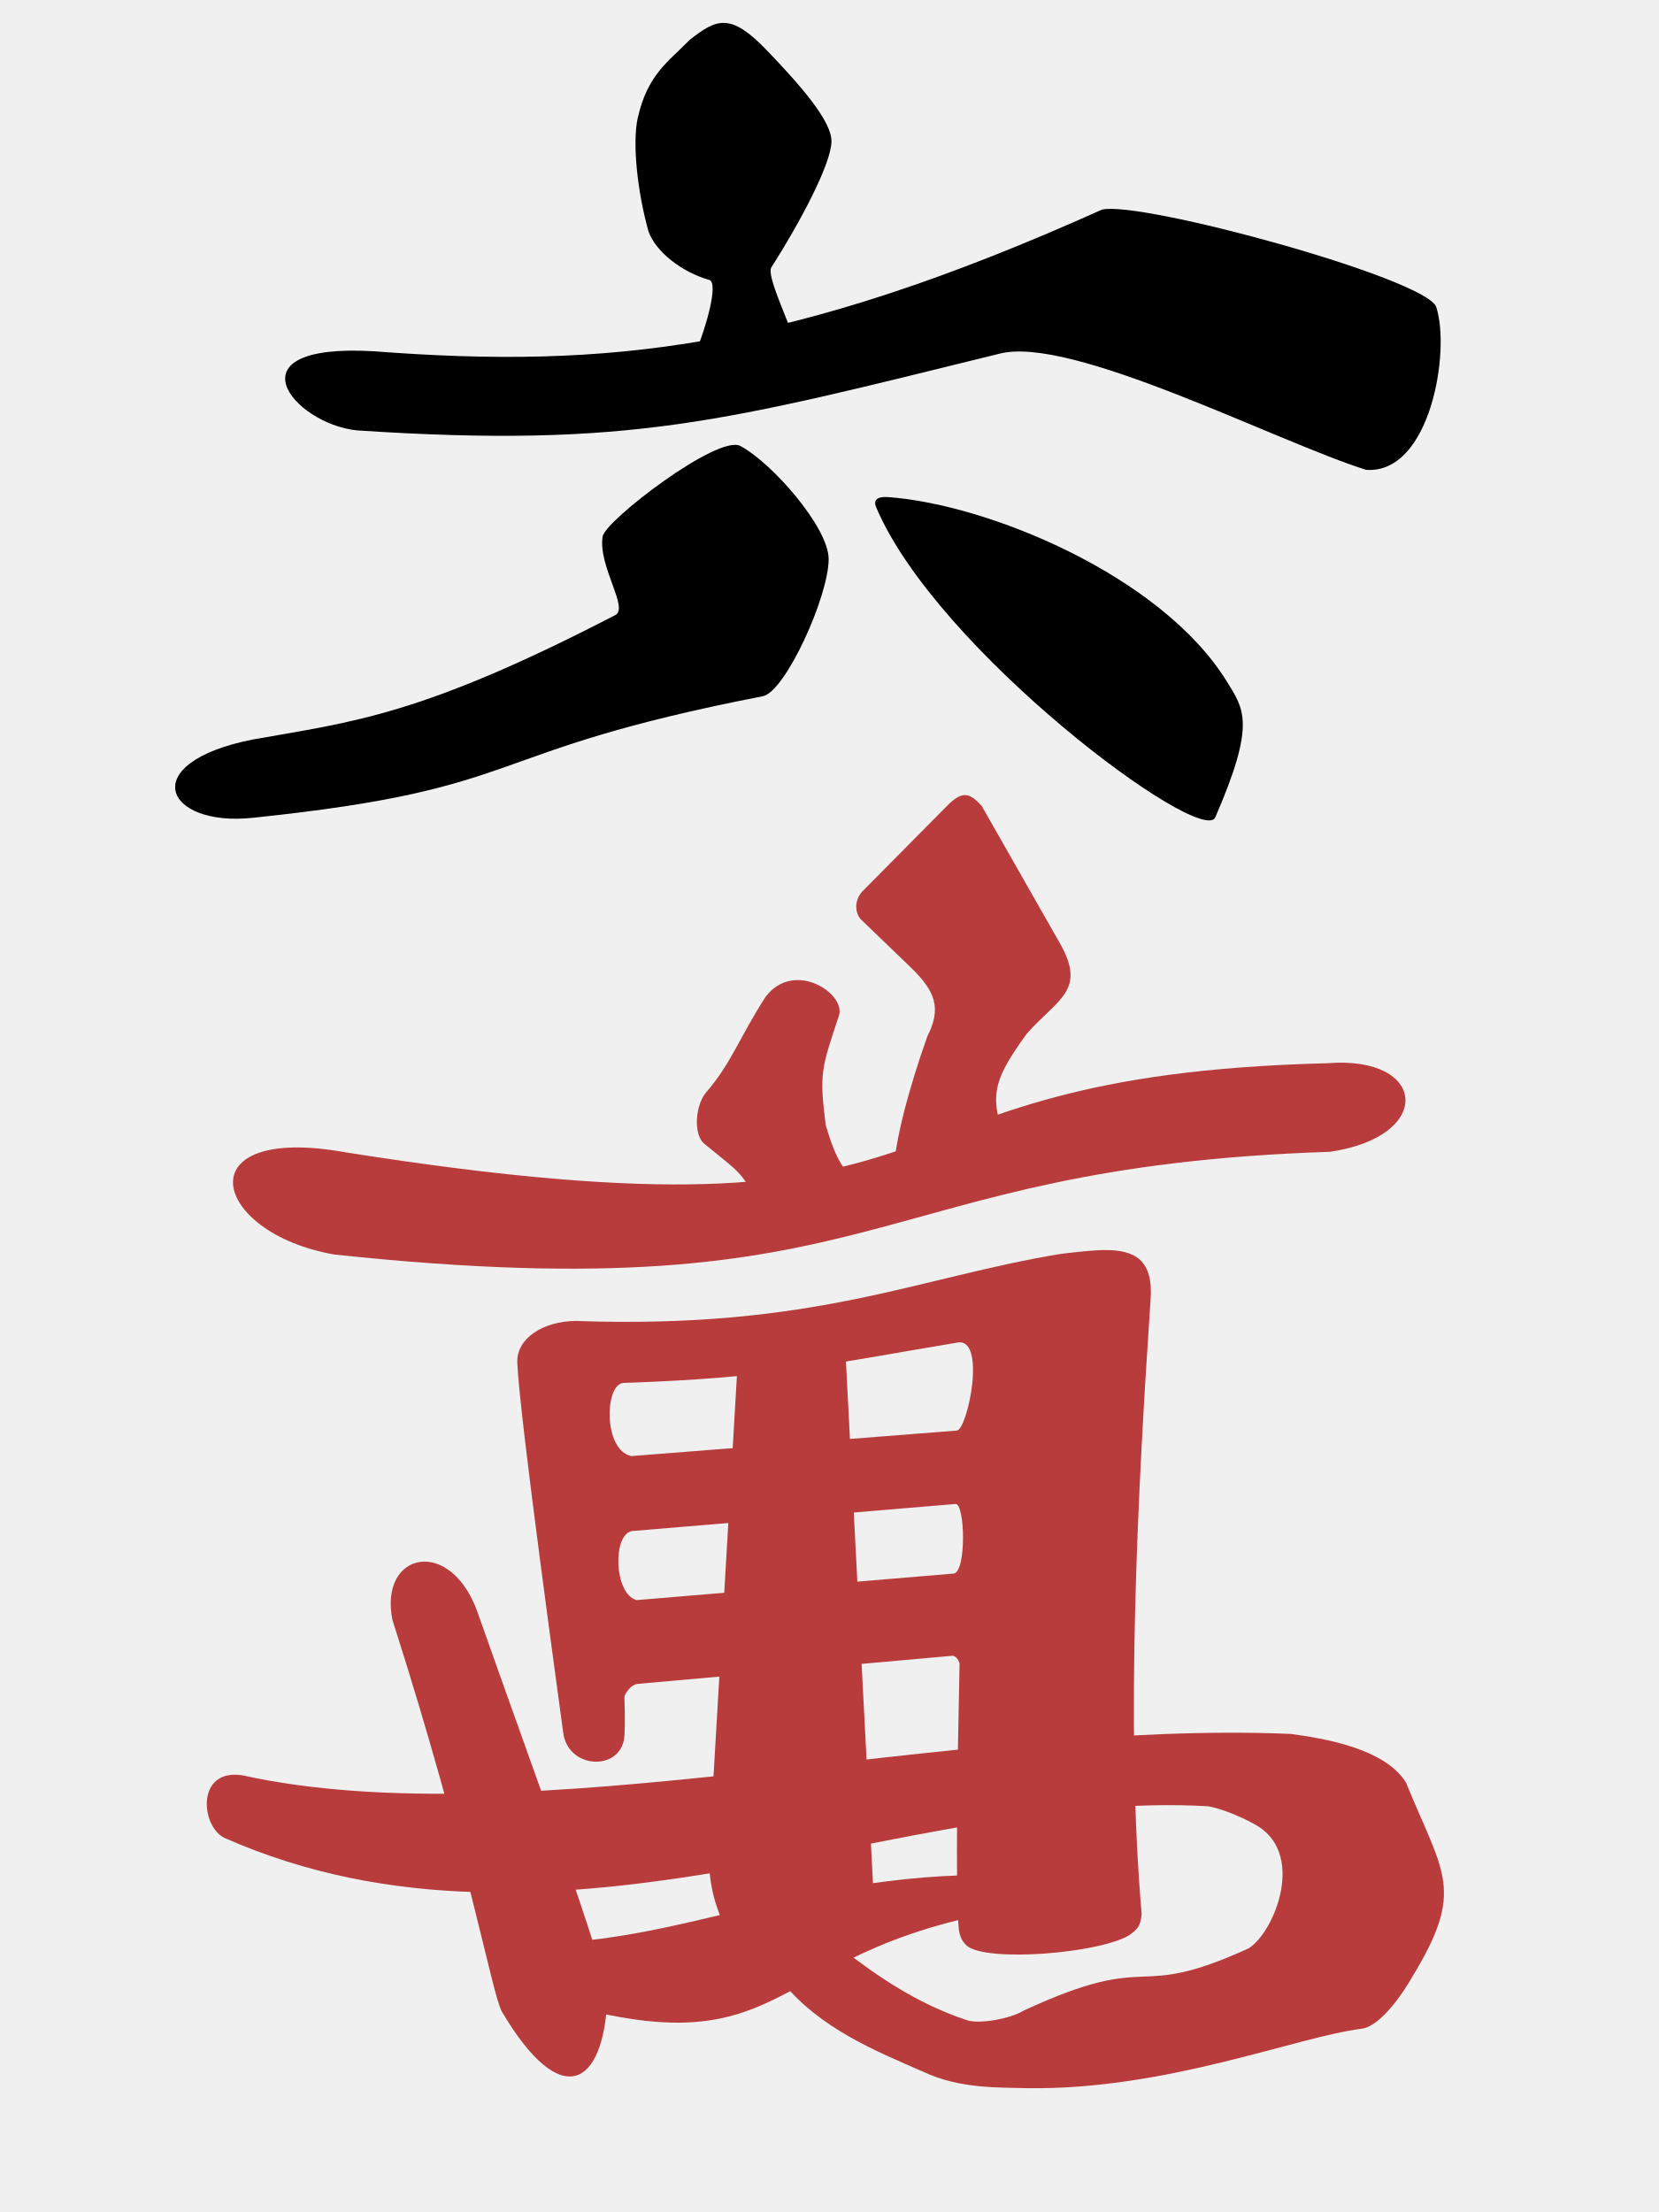
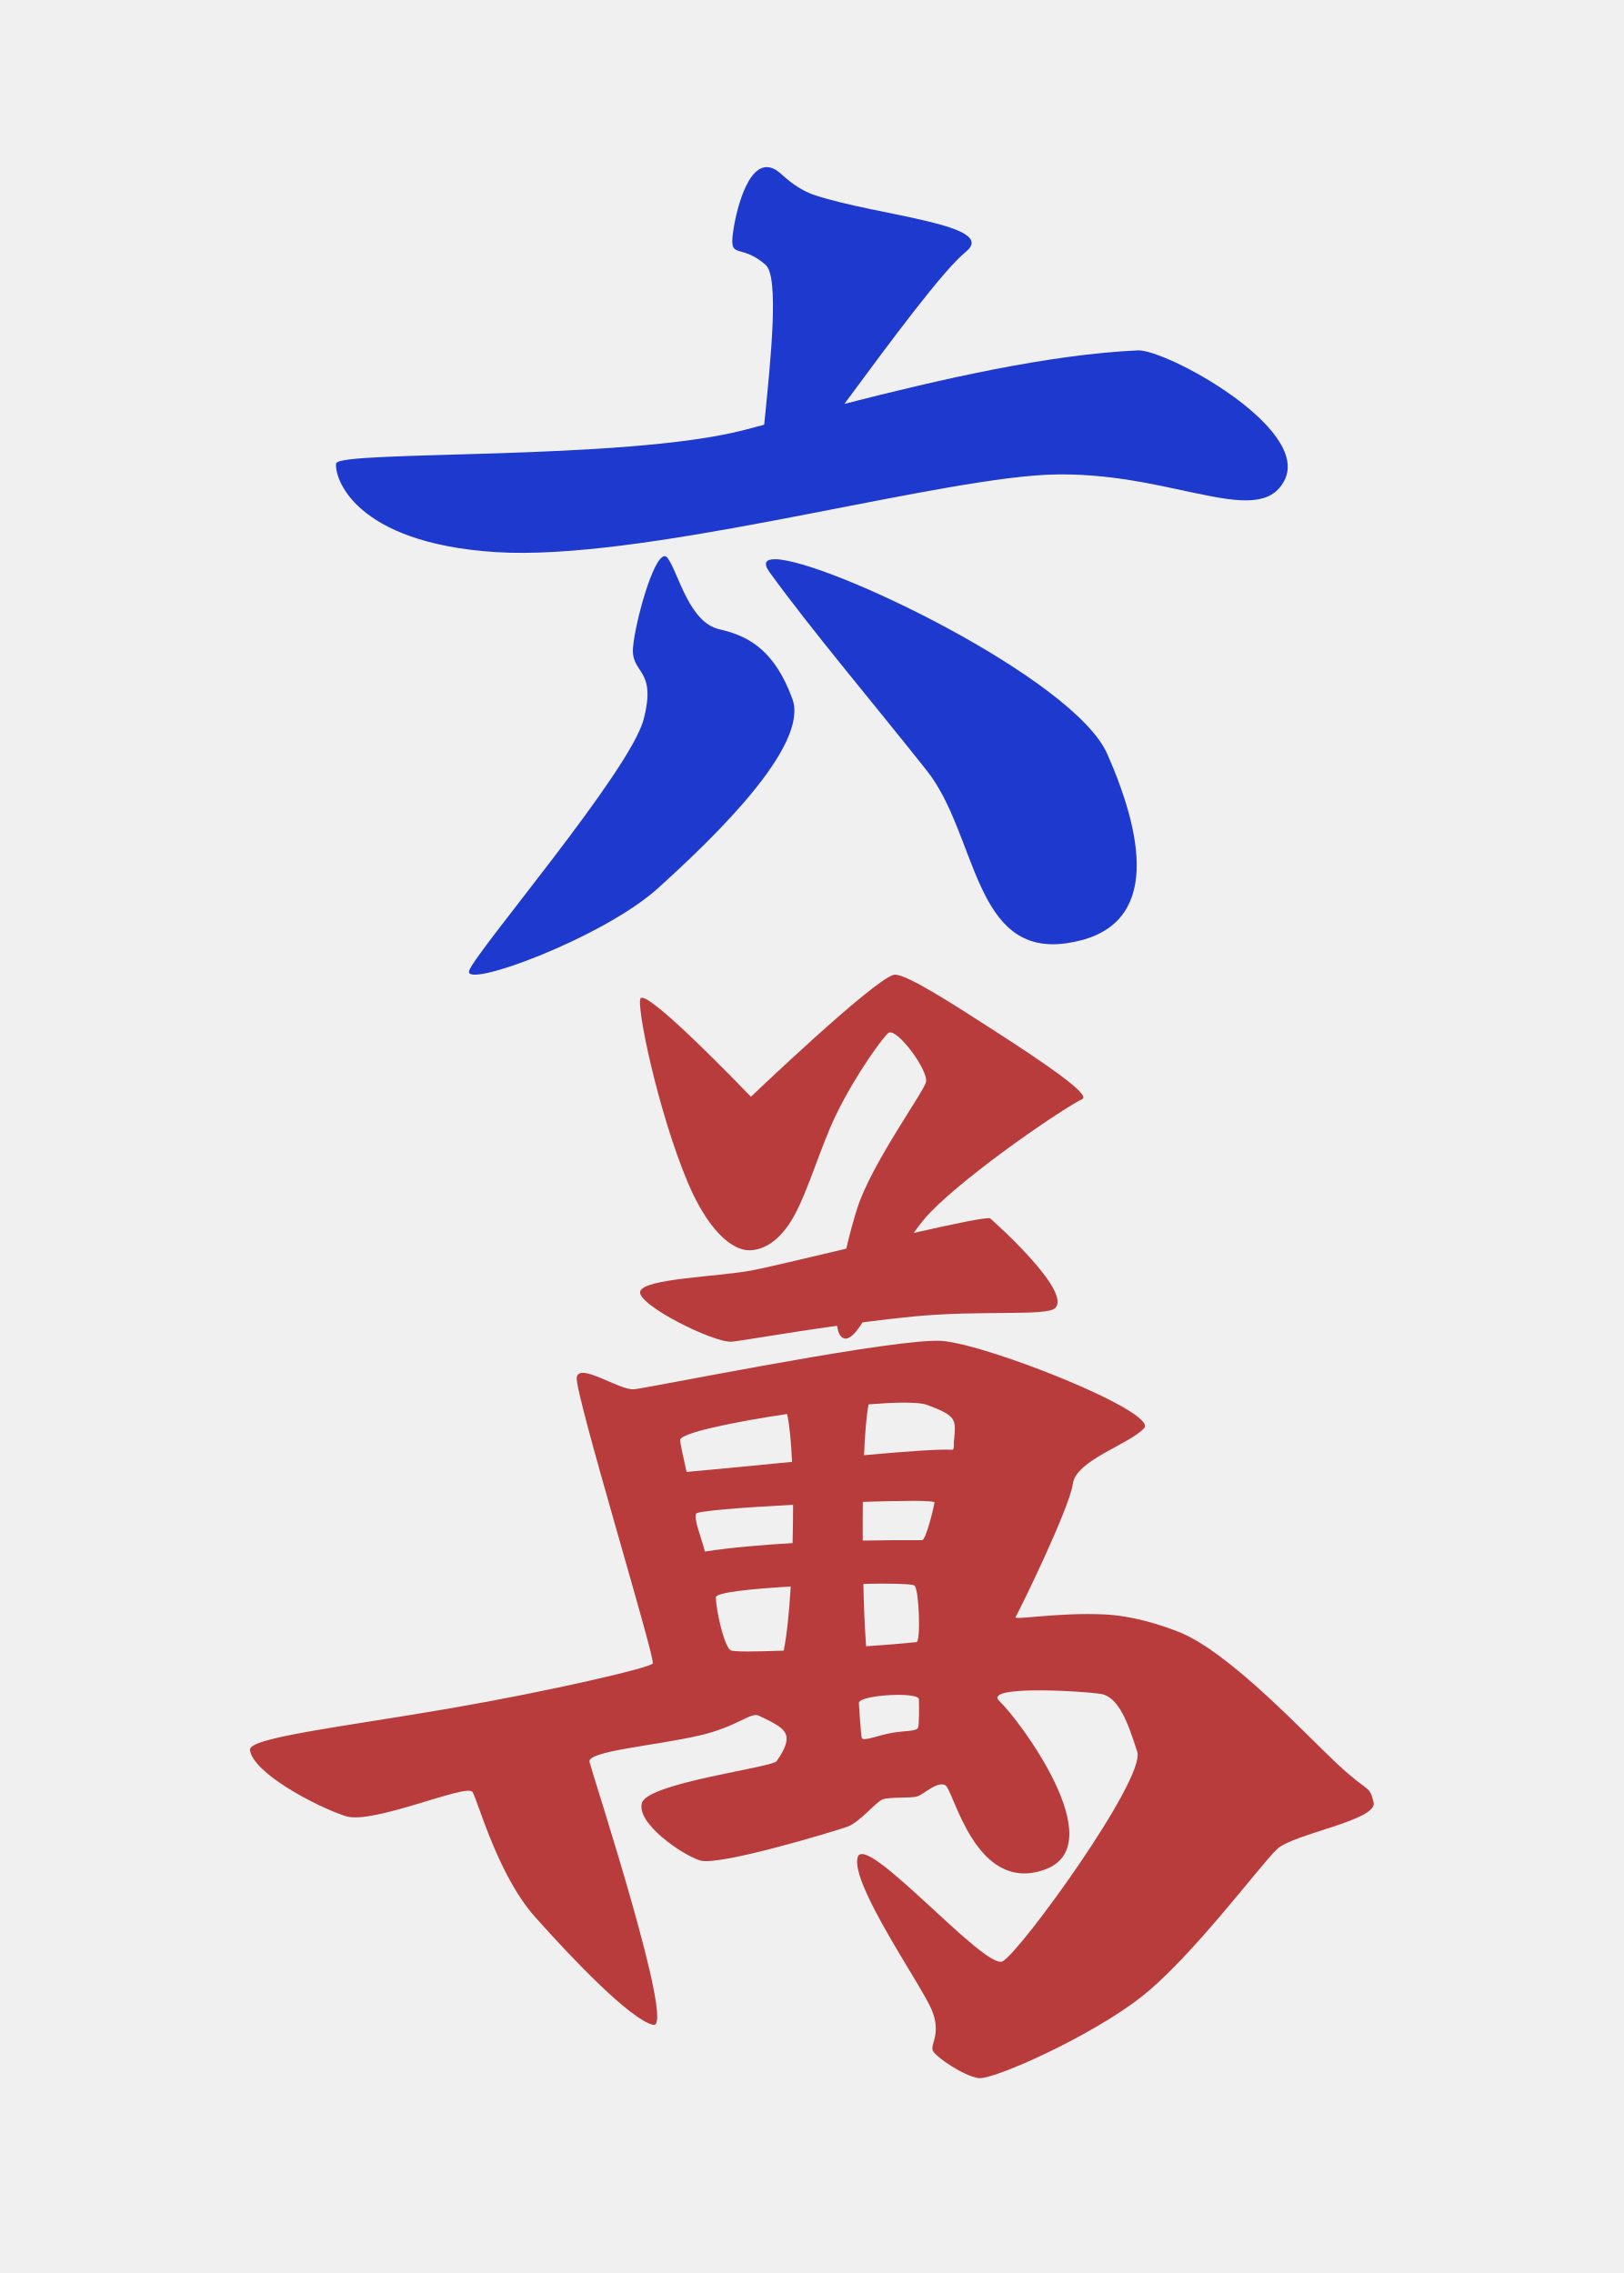
- <svg xmlns="http://www.w3.org/2000/svg" xmlns:ns1="http://www.openswatchbook.org/uri/2009/osb" width="300" height="400" viewBox="0 0 300 400" id="svg2" version="1.1">
-   <defs id="defs4">
-     <linearGradient id="linearGradient10055" ns1:paint="solid">
-       <stop style="stop-color:#000000;stop-opacity:1;" offset="0" id="stop10057" />
-     </linearGradient>
-     <marker orient="auto" refY="0" refX="0" id="Arrow1Lstart" style="overflow:visible">
-       <path id="path4978" d="M 0,0 5,-5 -12.5,0 5,5 0,0 Z" style="fill:#000000;fill-opacity:1;fill-rule:evenodd;stroke:#ff5c00;stroke-width:1pt;stroke-opacity:1" transform="matrix(0.8,0,0,0.8,10,0)" />
-     </marker>
-     <clipPath clipPathUnits="userSpaceOnUse" id="clipPath4243">
-       <circle style="opacity:1;fill:#000000;fill-opacity:0.297;fill-rule:nonzero;stroke:#000000;stroke-width:19.133;stroke-linecap:butt;stroke-linejoin:round;stroke-miterlimit:4;stroke-dasharray:none;stroke-dashoffset:0;stroke-opacity:1" id="circle4245" cx="-264.66" cy="-198.207" r="293.954" />
+ <svg xmlns="http://www.w3.org/2000/svg" width="300" height="420" fill="none">
+   <g clip-path="url(#a)">
+     <path d="M141.637 30.878c-4.098.056-6.101 10.13-6.318 13.162-.261 3.59 1.823 1.135 6.134 4.892 2.54 2.216.969 17.405-.264 29.554l-3.646.957c-22.045 5.746-75.075 3.714-75.438 6.198-.363 2.48 3.176 14.694 29.508 16.376 26.331 1.682 75.719-12.175 99.433-14.143 23.71-1.972 41.367 10.544 46.276.87 4.91-9.668-21.955-24.239-27.108-24-16.427.756-36.137 5.264-54.203 9.883 8.563-11.599 18.245-24.7 22.433-28.098 6.182-5.012-15.94-6.6-27.731-10.404-3.266-1.054-5.448-3.159-6.575-4.137-.909-.785-1.741-1.118-2.501-1.11zm-18.869 71.899c-2.109.115-5.388 12.145-5.806 16.777-.47 5.11 4.478 3.778 1.942 13.405-2.535 9.631-31.155 43.027-32.23 46.43-1.08 3.406 24.708-6.062 34.869-15.249 10.164-9.183 28.047-26.319 24.849-35.015-3.193-8.696-7.778-11.569-13.438-12.837-5.661-1.263-7.561-10.314-9.576-13.14-.188-.264-.393-.384-.61-.371zm20.478.555c-1.763-.026-2.284.696-1.088 2.356 7.667 10.622 19.774 24.94 29.084 36.71 9.311 11.769 8.564 34.275 25.7 31.906 17.131-2.365 14.899-18.506 7.62-35.014-6.139-13.926-51.8-35.834-61.316-35.958z" fill="#1E39CD" />
+     <path d="M165.52 180.105a1.28 1.28 0 0 0-.414.026c-3.889 1.041-26.37 22.527-26.37 22.527s-18.732-19.594-20.35-18.232c-.982.828 3.103 20.798 8.683 34.045 3.616 8.589 8.038 12.666 11.526 12.551 2.54-.086 5.554-1.725 8.107-6.331 2.698-4.867 4.931-12.876 7.77-18.711 3.833-7.868 9.05-14.805 9.72-15.151 1.64-.845 7.45 7.108 6.886 9.14-.563 2.032-10.079 15.125-12.679 23.253-.683 2.135-1.404 4.773-2.04 7.505-7.719 1.823-14.963 3.552-17.409 4.013-6.319 1.195-20.014 1.49-20.667 3.893-.653 2.408 13.469 9.477 16.871 9.285 1.294-.076 9.52-1.549 19.51-2.945.188 1.315.606 2.194 1.357 2.348.978.2 2.092-1.012 3.343-2.98 3.143-.412 6.293-.775 9.447-1.089 12.449-1.208 24.534 0 26.135-1.545 3.129-3.031-10.95-15.667-11.97-16.551-.41-.35-6.566.939-14.156 2.664.973-1.392 1.985-2.69 3.052-3.787 7.351-7.564 24.846-19.428 28.077-20.939 1.729-.811-7.338-6.916-16.649-12.914-7.603-4.896-15.351-9.87-17.78-10.075zm6.48 67.664c-12.013.512-52.321 8.713-54.857 8.939-2.698.239-10.19-5.071-10.587-2.164-.392 2.903 14.357 51.185 14.058 52.799-.145.777-19.308 5.191-37.226 8.286-19.313 3.339-37.469 5.422-37.204 7.701.512 4.393 12.76 10.716 17.76 12.274 5.007 1.558 22.343-6.139 23.36-4.478 1.015 1.664 4.64 15.313 11.538 23.065 6.895 7.753 17.644 19.001 21.841 19.958 4.192.952-10.758-44.833-11.766-48.573-.546-2.019 12.137-3.001 20.308-4.892 6.98-1.614 9.46-4.376 10.971-3.667 3.274 1.541 4.867 2.412 5.106 3.872.235 1.464-.982 3.329-1.802 4.525-.815 1.195-23.876 4.012-24.905 7.752-1.025 3.74 7.317 9.49 10.728 10.604 3.407 1.115 24.88-5.391 27.219-6.228 2.344-.837 5.242-4.568 6.544-5.059 1.303-.486 5.183-.162 6.425-.563 1.243-.402 3.556-2.809 5.123-2.062 1.567.742 5.507 20.162 18.348 15.62s-5.024-28.111-8.311-31.125c-3.287-3.014 15.103-1.887 18.613-1.379 3.5.512 5.212 5.699 6.83 10.706 1.609 5.004-21.614 37.026-24.88 38.733-3.266 1.703-25.494-24.167-26.788-19.189-1.298 4.982 11.868 23.672 13.704 28.167 1.844 4.495-.359 6.335.209 7.543.568 1.204 5.776 4.7 8.469 5.055 2.69.354 20.62-7.642 29.999-14.972 9.374-7.33 22.1-24.508 25.136-27.355 3.035-2.844 18.668-5.32 17.823-8.637-.854-3.321-.692-1.485-6.668-7.052-5.977-5.571-20.022-20.79-29.371-24.449-3.522-1.379-8.551-2.962-13.674-3.214-8.469-.41-16.837 1.11-16.448.499.627-.982 10.015-20.205 10.587-24.615.563-4.414 10.596-7.355 13.174-10.314 2.574-2.958-28.901-15.483-37.379-16.107a18.158 18.158 0 0 0-2.007-.004zm-5.584 11.411c2.28-.03 4.005.094 4.88.418 5.614 2.062 5.328 2.771 4.952 6.66-.043.427.115 1.665-.329 1.635-2.263-.171-8.653.312-16.282.995.171-4.043.444-7.415.837-9.392 2.198-.171 4.243-.295 5.942-.316zm-20.99 2.092c.444 2.006.738 5.136.913 8.85-6.63.64-13.375 1.31-19.492 1.861-.679-3.104-1.178-5.315-1.178-5.891-.098-1.238 9.379-3.27 19.757-4.82zm23.244 16.051c2.489.009 4.009.103 3.983.299-.14 1.038-1.592 6.984-2.296 6.971-3.653-.024-7.307 0-10.959.073-.013-2.391-.008-4.794.017-7.151 3.084-.11 6.169-.172 9.255-.187v-.005zm-22.147.735c.008 2.322-.026 4.7-.086 7.073-5.507.316-11.184.794-16.209 1.558-.555-2.347-2.036-5.788-1.635-6.979.175-.521 8.546-1.162 17.93-1.652zm16.376 14.557c3.479.008 5.878.128 6.091.38.85.99 1.132 10.344.342 10.433-3.1.31-6.206.565-9.315.764a228.134 228.134 0 0 1-.504-11.517c1.106-.013 2.425-.064 3.386-.06zm-16.803.538c-.299 4.892-.739 9.178-1.302 11.846-5.08.188-9.379.256-9.836-.077-1.238-.896-2.719-7.684-2.681-9.788.017-.88 6.421-1.546 13.819-1.981zm19.633 20.021c2.186-.017 4.034.227 4.051.812.039 1.434.056 4.922-.183 5.314-.401.662-2.647.47-5.063.94-2.476.478-5.123 1.605-5.319.858-.15-.594-.444-4.867-.534-6.395-.056-.914 3.855-1.499 7.044-1.529h.004z" fill="#B93C3C" />
+   </g>
+   <defs>
+     <clipPath id="a">
+       <rect width="300" height="420" rx="40" fill="#fff" />
    </clipPath>
-     <clipPath clipPathUnits="userSpaceOnUse" id="clipPath7847">
-       <ellipse style="opacity:1;fill:#822600;fill-opacity:1;fill-rule:nonzero;stroke:none;stroke-width:12;stroke-linecap:round;stroke-linejoin:round;stroke-miterlimit:4;stroke-dasharray:none;stroke-dashoffset:0;stroke-opacity:1" id="ellipse7849" cx="394" cy="552.362" rx="349.495" ry="216" />
-     </clipPath>
-     <clipPath clipPathUnits="userSpaceOnUse" id="clipPath4243-1">
-       <circle style="opacity:1;fill:#000000;fill-opacity:0.297;fill-rule:nonzero;stroke:#000000;stroke-width:19.133;stroke-linecap:butt;stroke-linejoin:round;stroke-miterlimit:4;stroke-dasharray:none;stroke-dashoffset:0;stroke-opacity:1" id="circle4245-4" cx="-264.66" cy="-198.207" r="293.954" />
-     </clipPath>
-     <clipPath clipPathUnits="userSpaceOnUse" id="clipPath7876">
-       <circle style="opacity:1;fill:#000000;fill-opacity:0.297;fill-rule:nonzero;stroke:#000000;stroke-width:19.133;stroke-linecap:butt;stroke-linejoin:round;stroke-miterlimit:4;stroke-dasharray:none;stroke-dashoffset:0;stroke-opacity:1" id="circle7878" cx="-264.66" cy="-198.207" r="293.954" />
-     </clipPath>
-     <clipPath clipPathUnits="userSpaceOnUse" id="clipPath14693">
-       <rect style="opacity:1;fill:#a53c3c;fill-opacity:1;fill-rule:nonzero;stroke:none;stroke-width:8;stroke-linecap:round;stroke-linejoin:round;stroke-miterlimit:4;stroke-dasharray:none;stroke-dashoffset:0;stroke-opacity:1" id="rect14695" width="131.784" height="168.821" x="-332.596" y="383.498" rx="1.255" ry="3.751" transform="matrix(0.9993908,-0.03489951,0.03489951,0.9993908,0,0)" />
-     </clipPath>
-     <clipPath clipPathUnits="userSpaceOnUse" id="clipPath14952">
-       <ellipse style="opacity:1;fill:#a53c3c;fill-opacity:1;fill-rule:nonzero;stroke:none;stroke-width:7;stroke-linecap:round;stroke-linejoin:round;stroke-miterlimit:4;stroke-dasharray:none;stroke-dashoffset:0;stroke-opacity:1" id="ellipse14954" cx="-271.344" cy="647.256" rx="69.057" ry="116.911" transform="matrix(0.9993908,-0.03489951,0.03489951,0.9993908,0,0)" />
-     </clipPath>
-     <pattern y="0" x="0" height="6" width="6" patternUnits="userSpaceOnUse" id="EMFhbasepattern" />
  </defs>
-   <g id="layer1" transform="translate(0,-652.3622)">
-     <g id="g4226">
-       <g transform="translate(1034.343,648.8857)" id="g6031">
-         <path id="path6014" d="m -973.9,230.335 c 101.51,10.776 95.086,-15.762 180.061,-18.577 18.885,-2.746 17.635,-17.46 -0.449,-16.017 -90.368,2.243 -58.779,34.939 -177.693,16.092 -28.997,-5.176 -24.264,14.568 -1.919,18.502 z" style="fill:#b93c3c;fill-opacity:1;fill-rule:evenodd;stroke:none;stroke-width:1px;stroke-linecap:butt;stroke-linejoin:miter;stroke-opacity:1" />
-         <path id="path6017" d="m -882.636,187.136 c 1.311,-3.924 -7.997,-10.181 -13.219,-3.472 -4.831,7.479 -6.264,12.156 -10.86,17.42 -1.958,2.393 -2.241,7.725 -0.217,9.268 7.568,6.199 6.724,4.784 11.5,14.738 l 20.531,-1.762 c -6.52,-8.589 -7.597,-7.835 -10.131,-16.424 -1.165,-9.327 -0.808,-10.176 2.397,-19.767 z" style="fill:#b93c3c;fill-opacity:1;fill-rule:evenodd;stroke:none;stroke-width:1px;stroke-linecap:butt;stroke-linejoin:miter;stroke-opacity:1" />
-         <path id="path6019" d="m -856.843,149.174 c -2.072,-2.165 -3.31,-2.932 -6.213,0 l -15.391,15.541 c -1.348,1.5 -1.372,3.705 -0.264,4.97 l 9.17,8.834 c 4.354,4.252 5.464,7.314 2.9,12.336 -3.42,9.616 -5.986,19.367 -6.097,24.708 l 21.181,-3.487 c -3.959,-9.817 -3.871,-12.357 2.865,-21.646 5.559,-6.327 10.933,-7.774 5.995,-16.417 z" style="fill:#b93c3c;fill-opacity:1;fill-rule:evenodd;stroke:none;stroke-width:1px;stroke-linecap:butt;stroke-linejoin:miter;stroke-opacity:1" />
-         <path id="path6021" d="m -834.439,229.529 c -2.38,3.3e-4 -5.115,0.352 -7.986,0.676 -25.981,4.24 -44.632,13.662 -87.783,12.141 -5.841,0.03 -10.797,3.108 -10.592,7.59 0.416,9.893 7.7,62.177 8.305,66.889 0.853,6.418 9.79,6.988 10.967,1.342 0.216,-1.034 0.221,-3.958 0.098,-7.996 0.548,-1.144 1.398,-2.02 2.309,-2.184 l 56.982,-5.092 c 0.58,0.007 1.014,0.545 1.32,1.33 -0.442,20.093 -0.684,39.742 -0.254,46.623 0.124,1.52 0.051,3.12 1.57,4.486 3.627,3.034 24.108,1.363 29.408,-1.947 1.469,-1.078 2,-1.583 2.197,-3.83 -2.961,-33.992 -0.668,-77.217 1.605,-110.873 0.596,-7.453 -2.911,-9.155 -8.146,-9.154 z m -26.98,16.764 c 5.652,-1.389 2.022,15.829 0.088,15.877 l -58.828,4.611 c -5.127,-1.024 -4.88,-13.066 -1.422,-13.229 26.638,-0.896 35.744,-3.181 60.162,-7.26 z m -0.129,29.152 c 1.706,-0.131 2.018,12.385 -0.381,12.586 l -57.32,4.797 c -4.101,-1.151 -4.352,-11.962 -0.779,-12.492 z" style="fill:#b93c3c;fill-opacity:1;fill-rule:evenodd;stroke:none;stroke-width:1px;stroke-linecap:butt;stroke-linejoin:miter;stroke-opacity:1" />
-         <path id="path6023" d="m -881.542,246.32 -19.233,0.635 -5.291,90.559 c -0.751,10.292 4.492,20.611 11.241,20.763 l 18.742,-6.546 z" style="fill:#b93c3c;fill-opacity:1;fill-rule:evenodd;stroke:none;stroke-width:1px;stroke-linecap:butt;stroke-linejoin:miter;stroke-opacity:1" />
-         <path id="path6025" d="m -942.636,354.94 0.846,8.028 c 54.246,18.284 41.637,-8.576 96.894,-15.151 l -0.635,-4.928 c -42.242,-2.987 -64.353,13.179 -97.106,12.052 z" style="fill:#b93c3c;fill-opacity:1;fill-rule:evenodd;stroke:none;stroke-width:1px;stroke-linecap:butt;stroke-linejoin:miter;stroke-opacity:1" />
-         <path id="path6027" d="m -947.816,295.507 c -4.791,-14.349 -18.048,-11.531 -15.569,0.885 13.897,43.448 17.942,67.497 19.799,70.859 10.792,18.229 18.403,13.454 19.078,-2.434 0.111,-4.849 -14.234,-43.495 -23.308,-69.31 z" style="fill:#b93c3c;fill-opacity:1;fill-rule:evenodd;stroke:none;stroke-width:1px;stroke-linecap:butt;stroke-linejoin:miter;stroke-opacity:1" />
-         <path id="path6029" d="m -990.503,324.512 c -8.359,-1.304 -7.6,9.084 -3.317,11.288 59.847,26.468 123.838,-8.866 177.967,-5.691 2.058,0.369 5.313,1.564 8.294,3.202 9.557,5.048 3.734,19.51 -0.976,22.479 -21.536,9.845 -16.514,0.091 -40.673,11.25 -2.277,1.46 -8.257,2.597 -10.482,1.685 -8.943,-2.978 -16.302,-8.102 -22.15,-12.664 l -11.188,5.646 c 6.905,8.601 17.1,12.672 25.541,16.371 6.747,3.213 14.126,2.854 19.029,3.006 25.108,0.345 48.589,-9.297 60.403,-10.755 3.458,-0.53 7.483,-6.525 9.051,-9.31 9.691,-15.872 5.688,-18.57 -1.086,-35.189 -3.849,-6.232 -14.98,-8.012 -20.828,-8.805 -60.718,-2.574 -138.254,18.812 -189.585,7.487 z" style="fill:#b93c3c;fill-opacity:1;fill-rule:evenodd;stroke:none;stroke-width:1px;stroke-linecap:butt;stroke-linejoin:miter;stroke-opacity:1" />
-       </g>
-       <g id="g4220">
-         <path id="path13466" d="m 138.731,661.522 c -6.662,-6.951 -9.144,-5.771 -14.01,-1.951 -3.9,3.998 -7.614,6.227 -9.403,14.146 -0.967,4.359 -0.136,13.042 1.951,20.487 1.287,3.662 6.019,7.381 11.005,8.78 1.709,0.542 -0.623,8.672 -2.439,13.007 l 18.21,-0.976 c -1.542,-4.9 -5.492,-12.838 -4.553,-14.308 5.1,-7.982 10.834,-18.724 10.861,-22.763 0.07,-3.681 -5.626,-10.163 -11.622,-16.422 z" style="fill:#000000;fill-opacity:1;fill-rule:evenodd;stroke:none;stroke-width:1px;stroke-linecap:butt;stroke-linejoin:miter;stroke-opacity:1" />
-         <path id="path13468" d="m 64.55,730.19 c -11.592,-1.2 -23.54,-15.848 3.029,-14.308 42.501,3.246 75.194,-0.247 131.689,-25.611 6.909,-1.686 58.325,12.344 60.432,17.56 2.654,7.909 -1.029,30.331 -12.666,29.494 -16.472,-5.205 -53.428,-24.456 -66.374,-20.983 -49.456,12.159 -66.638,17.118 -116.11,13.848 z" style="fill:#000000;fill-opacity:1;fill-rule:evenodd;stroke:none;stroke-width:1px;stroke-linecap:butt;stroke-linejoin:miter;stroke-opacity:1" />
-         <path id="path13470" d="m 133.871,733.005 c -4.023,-2.139 -24.469,13.505 -24.897,16.39 -0.846,5.325 4.786,12.92 2.299,14.189 -35.138,18.204 -47.383,19.284 -65.468,22.487 -21.424,4.198 -16.072,15.92 0,14.165 50.84,-5.295 39.721,-11.786 92.174,-21.982 4.079,-0.897 11.869,-18.058 11.869,-24.792 0,-5.73 -10.277,-17.435 -15.977,-20.457 z" style="fill:#000000;fill-opacity:1;fill-rule:evenodd;stroke:none;stroke-width:1px;stroke-linecap:butt;stroke-linejoin:miter;stroke-opacity:1" />
-         <path id="path13472" d="m 160.507,742.246 c -2.032,-0.118 -2.566,0.662 -2.081,1.814 10.907,25.898 58.795,61.458 61.326,56.121 7.436,-17.12 5.181,-19.571 2.029,-24.69 -11.855,-19.096 -43.212,-31.99 -61.274,-33.245 z" style="fill:#000000;fill-opacity:1;fill-rule:evenodd;stroke:none;stroke-width:1px;stroke-linecap:butt;stroke-linejoin:miter;stroke-opacity:1" />
-       </g>
-     </g>
-   </g>
</svg>
